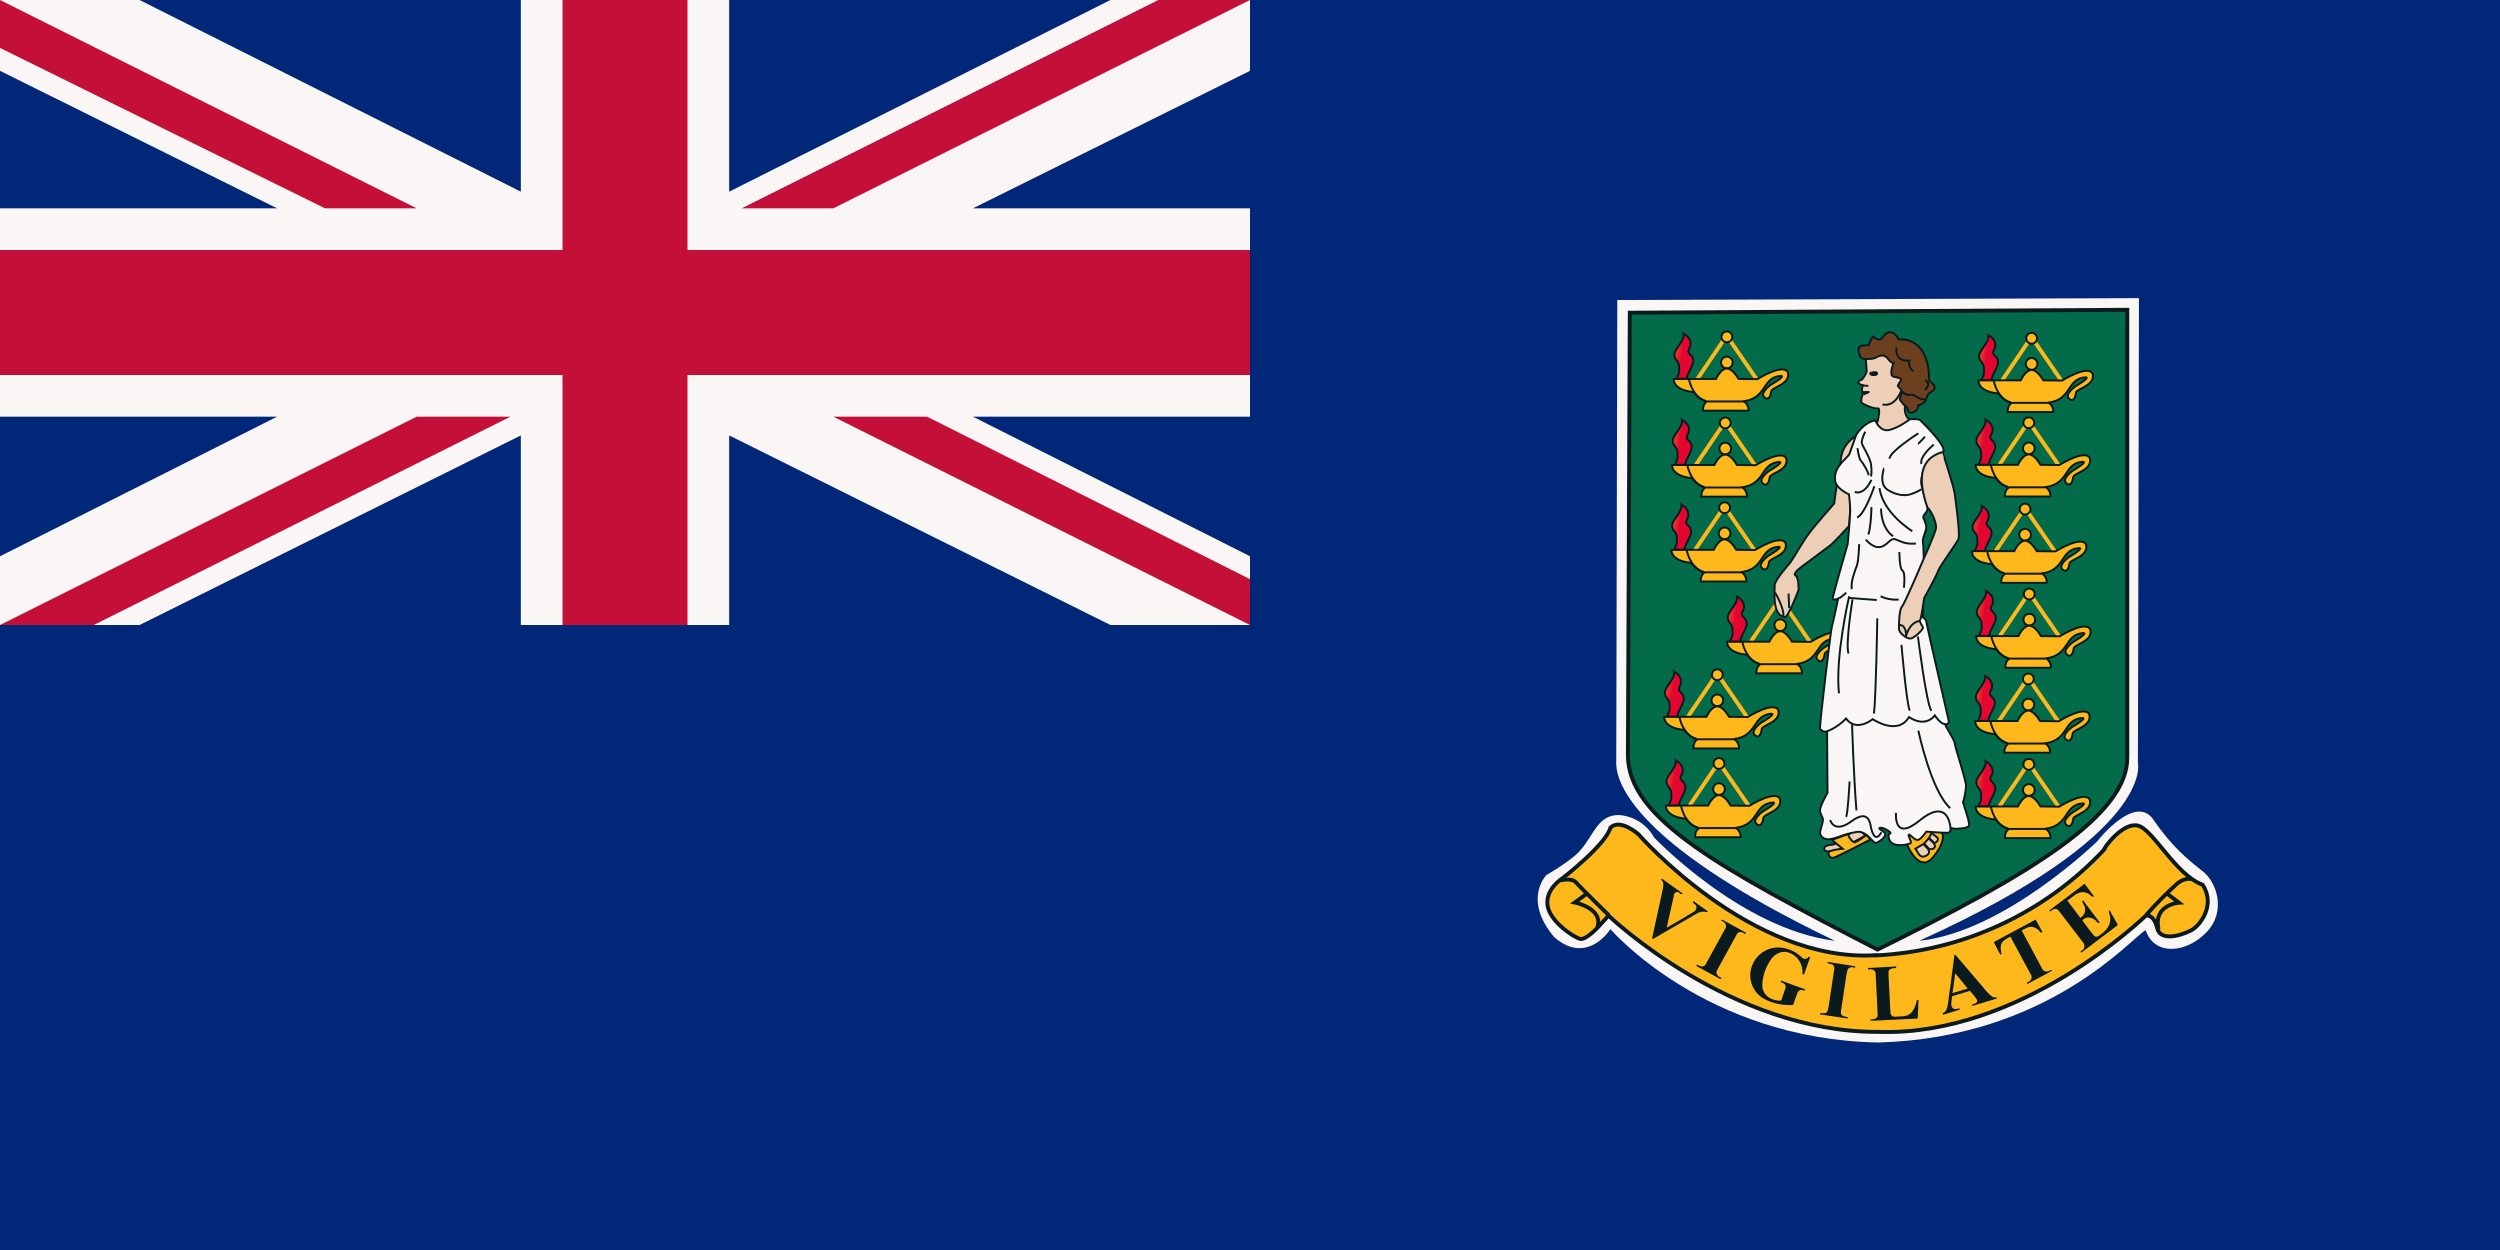
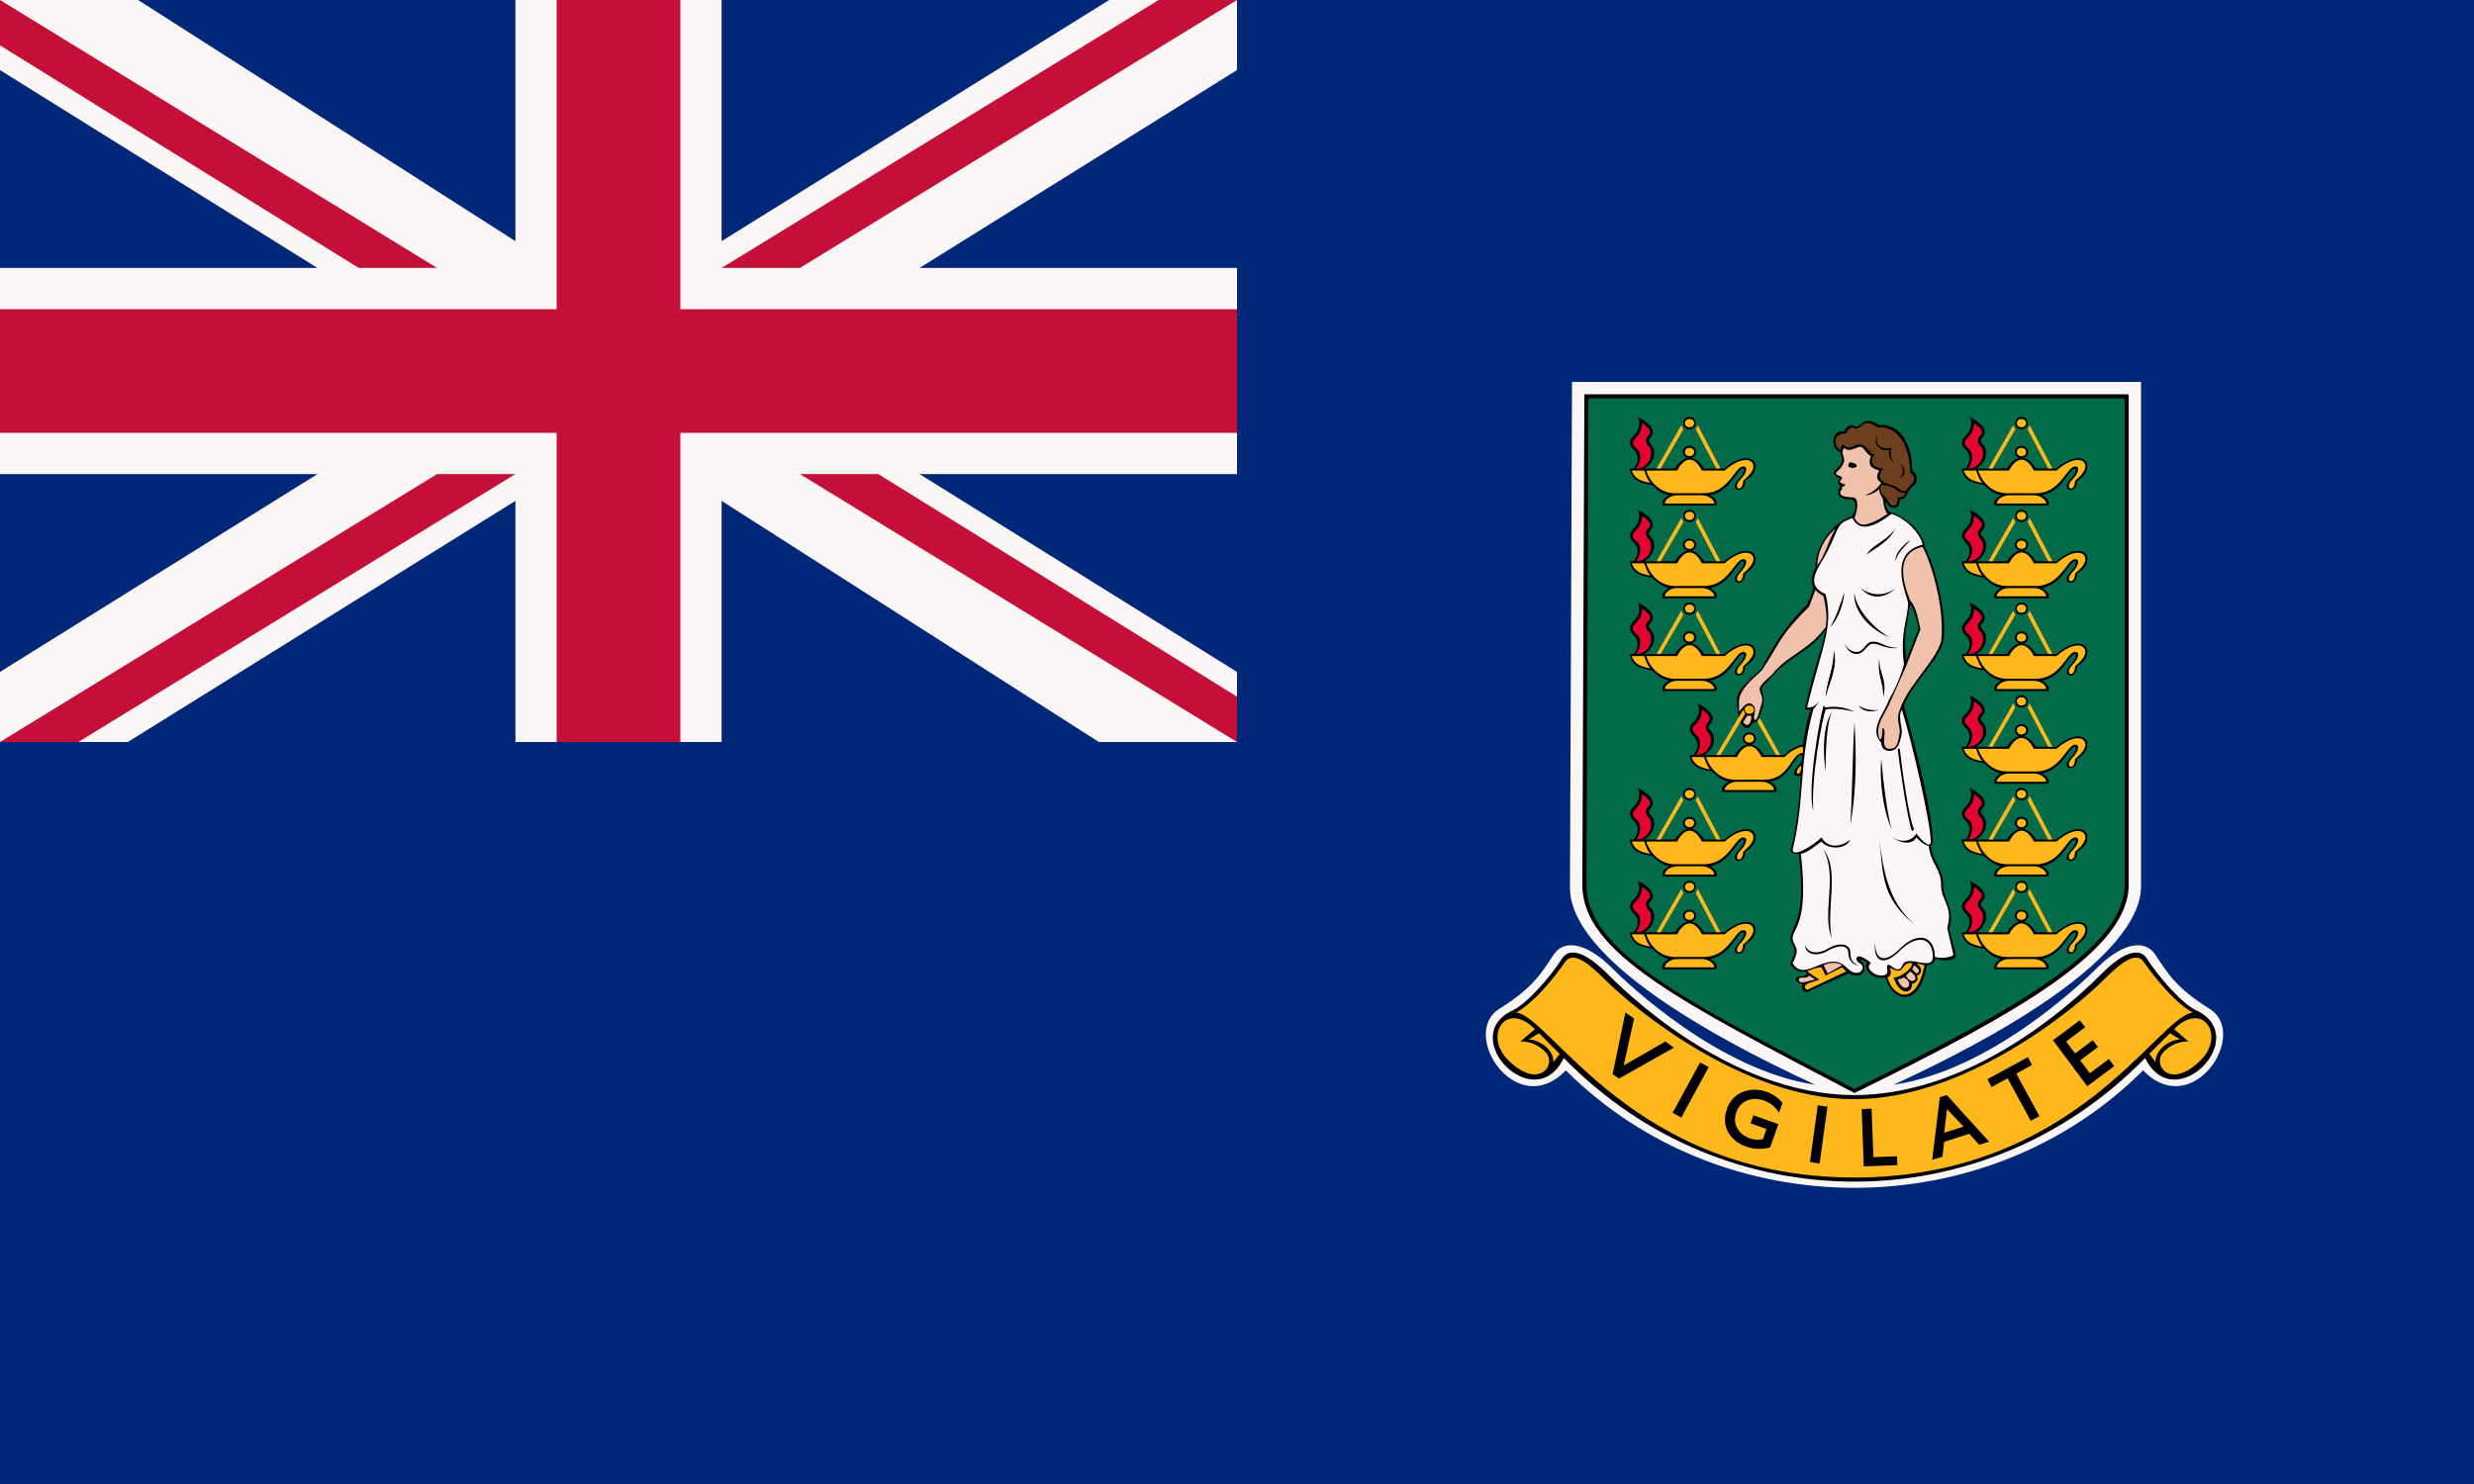
- <svg xmlns="http://www.w3.org/2000/svg" xmlns:xlink="http://www.w3.org/1999/xlink" width="1200" height="600">
-   <defs>
-     <linearGradient id="a" x1="103.083" x2="92.551" y1="111.276" y2="107.764" gradientTransform="matrix(.99614 0 0 2.25255 703.842 -75.047)" gradientUnits="userSpaceOnUse">
-       <stop offset="0" stop-color="#e30631" />
-       <stop offset="1" stop-color="#fcd80e" />
-     </linearGradient>
-   </defs>
-   <path fill="#012778" d="M0 0h1200v600H0z" />
-   <path fill="#faf6f5" d="M0 300h67l183-91v91h100v-91l183 91h67v-33l-133-67h133V100H467l133-66V0h-67L350 92V0H250v92L67 0H0v34l133 66H0v100h133L0 267Z" />
-   <path fill="#c40f38" d="M0 300h45l200-100h-45Zm156-200h44L0 0v23ZM0 180h600v-60H0Zm270 120h60V0h-60Zm330 0v-22l-155-78h-45ZM356 100h44L600 0h-44Z" />
-   <path fill="#faf6f5" d="m776.3 144 250.4-.9-.5 223s8.8 34-105 85.5c40.9-4.2 85.5-47.8 85.5-47.8s18.1-23.3 27-10.3c8.8 13 17.1 19.6 23.6 24.7 6.5 5 11.6 19 1.9 29.2s-25.1 11.6-29.3-.9c-6.5 3.3-46.4 51.6-128.2 53.9C818.5 499 773 446 773 446s-11.1 17.7-27 3.8c-15.3-18.2-3.7-29.8-3.7-29.8s13-7.4 16.8-12.5c6-7 7.9-16.3 18-16.3 12.2 1 16.8 10.7 16.8 10.7s41.8 44.1 86.9 49.7c-101.7-48.8-105.5-79-105-86.4l.5-221.1z" />
-   <path fill="#036a4a" stroke="#0a1a1d" stroke-width="1.887" d="m782.3 150.1 238.8-1.4v214.6c.5 28-46.5 56.3-119.9 92.5-75.7-39-119.4-62.7-119.8-93l.9-212.7z" />
-   <g id="b" fill="#ffb81c" stroke="#0a1a1d" stroke-width=".944">
-     <path fill="none" stroke="#ffb81c" stroke-width="1.887" d="m814.8 181.8 14-20.7 14.3 20.8" />
-     <path d="M831.7 174a2.8 2.8 0 1 1-5.6 0 2.8 2.8 0 0 1 5.6 0z" />
-     <path d="M817.4 197.1h21.9s.3-2.8-2.3-4.5c11.5-1.6 8.5-11.6 18-12.2 2 .3-5 4.3-5 4.3s-5.7 4-3 6.1c2 1.7 3-1 3.2-3 .3-2 9.3-3.3 8-9-2.1-4.7-14.7 3.2-14.7 3.2l-9-.1c-.6-1-3-5-5.6-5-3 0-5.2 5-5.2 5h-20.3s-.7 5.3 9.6 6.3c2.3 3 4.1 3.8 6.2 4.6-1.4 1.1-1.8 2.5-1.8 4.3zm1.6-4.4h18.2" />
-     <path d="M810.7 182s1.4 8.5 8.2 10.5" />
-     <path fill="url(#a)" d="M809.6 181.8c.6-3.2 1.9-3.8 3.2-8 .2-4-3.2-3.5-2.2-6 1.8-2.9.9-5.6-2.5-7.7.7 3.7-4.4 7.2-4.4 10.2 0 3 2.6 2.4 2.3 7 .2 2.6-.7 2-1 4.5h4.6z" />
-     <path d="M831.5 161.7a2.6 2.6 0 1 1-5.2 0 2.6 2.6 0 0 1 5.2 0z" />
-   </g>
-   <use xlink:href="#b" x="-.772" y="41.304" />
-   <use xlink:href="#b" x="-1.089" y="82.013" />
-   <use xlink:href="#b" x="25.627" y="126.099" />
-   <use xlink:href="#b" x="-4.574" y="162.163" />
-   <use xlink:href="#b" x="-3.782" y="204.773" />
-   <use xlink:href="#b" x="146.28" y=".672" />
-   <use xlink:href="#b" x="144.936" y="41.218" />
-   <use xlink:href="#b" x="143.144" y="82.661" />
-   <use xlink:href="#b" x="145.16" y="123.431" />
-   <use xlink:href="#b" x="144.712" y="164.201" />
-   <use xlink:href="#b" x="144.936" y="205.195" />
-   <g fill="#edcfb7" stroke="#0a1a1d" stroke-width=".944">
-     <path fill="#ffb81c" d="M915.8 406.3s5.7 13.2 12.2 5c6.5-8 4.2-11.5 4.2-11.5l-14.6-7.9-4.3 9 2.5 5.4z" />
-     <path d="M928.4 404.6s1 .1 1.7-1.3-1.7-2-2.9-3.6l-1.2 2.5 2.4 2.4zm-33-3.5-12.8 7s-6.4 1.2-6.8 0c-.5-1.3.1-2.4 3.5-2.6 3.3-.1 12.3-8.4 12.3-8.4l3.8 4zm.2-228 .4 4.6c.2 1.6-2.5 5-2.6 4.8s-1.5.2-1.3 1.1c.1 1 2 1.3 2 1.3s-.8 3.3 0 3.5c.8.1-2 4.2 0 5.3 2.1 1.2 5.6 2.6 7.2 2.3 1.6-.4 0 6.1 0 6.1l-4.5 9.5 24.4-2.5-5-8s-2.4-1.7-1.8-6.3c.7-4.5-.3-25.3-.3-25.3l-17.4-2.4-1.1 6zm-4.5 36.2s-7.9 3.6-7.6 13.4c-2 9.5-3.1 19-3.1 19s-9.4 10.6-12.2 14.5c-2.9 3.8-7.2 11.5-8.7 13.6-1.6 2-7.8 8.8-7.7 11.4.2 2.5-1.4 13.8 4.8 15 1.6.7 6.7-13 6.7-13s.3-5.8-1.5-7c-1.7-1 3.8-4.8 3.8-4.8s10.6-7.8 13-9.7c2.4-2 8.9-9.2 8.9-9.2l3.6-43.2z" />
-     <path fill="#faf6f5" d="M900.2 201.8s2 5.6 6.6 4.6 10-5.2 10-5.2 4.3-.2 4.9.5c.6.6 11.6 11.2 11.2 14.5-.3 3.4-5 2.4-6.8 4.6-1.7 2.2-4.6 7.8-3.8 12 .8 4 3.2 9.4 2.9 11.5-.3 2-2 2.7-2 3.8s1.4 3 1.4 5c0 2.1-2 5.1-1.6 7.2.3 2 .4 8 .4 8l-.4 28s1.6.9 1.7 2.5c.2 1.5 10.8 47.6 10.8 47.6s-.5 1.5-1.6 1.3c-1.1-.2 4.3 7.1 4.4 9.2.2 2 5.6 18.2 5.4 20.4-.1 2.2-1 7.2-1.4 7.3-.5.2 3.5 10.2 2.8 11.7-.6 1.6-7 1.5-7 1.5l-1.8-.4s.1 2.1-1.1 2.3-10.6-.5-10.6-.5-2.7 4.1-4.3 4c-1.6-.2-3.7-3-4.1-2.6-.5.5 1.4 3.2 1 4-.6.8-8.6 2.5-10.2-1.3-1.6-3.8 1-2.8.4-3.6-.4-.8-4-2.9-5.2-2.3-1 .7 2.9 1.6 2.7 3.2-.1 1.6-3.5 4-4.7 4s-4.3-5.9-8.8-5.3c-4.4.7-7.2 1.8-7.2 1.8s-5.3 2.2-7.5 1.7c-2.2-.4-3.1-2.2-3.1-3.1 0-1 1.5-5.1 1.4-6.4s-1.4-2.5-1.4-4.4c0-2 3.6-8.4 3.6-8.4l-.2-29.2s-3.3 0-3.4-2 5-46.1 5.8-49c.8-2.8 2.9-13 2.9-13s-2.4 1.2-2.6 0c-.1-1 7.2-26.2 7.2-26.2s1.2-12.6 1.2-15.9c0-3.3-.6-7.9-.6-7.9s-6.5-2.8-6.7-7c-.6-6.7 6.2-10.4 7-12.6l3.2-9s3.5-6 9.2-6.9z" />
-     <path fill="#ffb81c" d="M897.8 403s-15.4 8-17.6 8.7c-2.2.6-3.6-2.7-1.4-3.3 2.2-.7 5.7-1 5.7-1s-5.2-4.1-5-4.3l7.2-2.6c.2 0 2.2 4 3.6 3.8 1.5-.4 5.6-3.5 5.6-3.5l1.9 2.2z" />
-     <path d="M919.4 407.4c1.5 1.9 2 5.1 5.4 3.2 3.3-1.9-1.7-5.4-1.7-5.4l-3.7 2.2z" />
-     <path d="M925.5 407.1s1.6 1.3 3-.2-2.8-4.4-2.8-4.4l-2.1 2.4 2 2.2zm6.8-190.1c.2 0 5.2 15.6 5.9 19.6.6 4 2.7 19.8 1.9 22-.8 2.2-8.9 12.8-9.8 15.5-1 2.7-6.7 13-6.7 13s-1.4 10.2-2 10.6c-.7.5 1.6 3 1.4 3.8-.3 1-4.6 5.4-6.5 5-2-.5-5-2.7-5-4.8s0-8.9 1.5-10.6c1.4-1.8 8.9-19.3 9.3-20.4.5-1.2 6.8-15 7-17.3.2-2.4-2-7.9-4.2-9.9-5-14.7-3-23.5 7.2-26.5z" />
-     <path fill="#6c401f" d="M895 172.2s3.6.5 5.5-.6 4.1-1.6 5.7.6c1.6 2.2 2.7 2 2.7 2s-2.4 6 0 6.6c2.3.6 3.5.6 3.6 1.4.2.8-2 2.5-1.4 3.3.6.8 1.7 1.7 1.9 2.4.1.6-1.4 3.3-1 4 .5.6 2 3.1 2.9 3.1 1 0 .3 4 3.2 3s2.7-3.5 2.7-3.5 3-.4 3.8-3.1c.7-2.7 2.6-3.4 2.6-3.4s3.8-2-1.2-5.2c0-22.2-14.6-19.8-14.6-19.8s-1.7-4-4.6-3.5-3 3.8-5 3.5c-2.1-.3-2.6-1.7-2.7-1.6-.2.2-2 3.4-2 4.1 0 .8-5.5-1-5 3 .5 4.2 3.1 4 3 3.7z" />
-     <g fill="none">
-       <path d="M920.8 208s-14.1 9-13.8 12.2m17-10.6s-3.2 3.5-3.4 3.5m7.6.3s-7 5.7-5.9 9.3m-27-15.5s-2.1 4.3-1.6 5.7c.4 1.4 4 6.8 4.4 10.1.5 3.4 0 5.7 0 5.7m-6.5-13.6s.6 5 1.6 6 3.5 5.3 3.8 7m-6.7 8s4.2 2.2 8-5.8m6.1-5.5c-.1 0-3 7.8 2.1 10.6 5 2.9 8.9 2.5 11 1.7 2.3-.7 4.7-2.2 4.7-2.2m-20-.6s.3 10.4 15.7 20.7m-15-10.9s-.2 9.2 5.8 13.3m-9-24s-4.6 13.6-8.3 15m6.9-5s-.2 9.7-1.5 13.2m-1.2 2.4s3.1 4 6.6 3.6c3.5-.3 5-4.4 7.3-3.8 2.4.7 4.6 2.6 10.1 2.1m-7.9 4.1s0 8.1 1.5 8.9.7 8.2.7 8.2m-21.5-20.9s-.2 7.6-1.1 10.3c-1 2.7-2.9 7.3-2.5 11.3m-6 4.4c.7-.3 3.4-2.7 3.4-2.7m1.4 1.7s-6.8 29.2-4.9 46.6m6.5-45.1s-3.5 21.8-1.9 26" />
-       <path d="m887.5 287 13.3 1m1.9-1.8s3.6 2 8.7 1.6m-10.3 9s-.6 37.4-1.6 45.7m21.1-37s4.1 32.7 6.5 35.7m-14.4-31.7s2.5 29 4 31.6m-40 10s5-1.5 9.4-6.2c5 6.8 12.8.3 12.8.3s12 8.2 17.4-1c8.3 5.4 12.4-.8 12.4-.8s3 4.6 5.2 4.1m-13.1 3.2s6.1 29 15.3 37.2" />
-       <path d="M889 347.7s.7 24.2 2.1 41.3m-3.3-13.9s-.8 15.8-1.7 17m-7.6 1.5s1.7 6.9 10.4.5 8.9 2.4 9.2 3.3c.3 1 1.7 7.8 5 2.1m7-9.3s-1.4 14 11.1 3.8c12.5-10.3 14.6-.2 15 3m-25.9-230.2s-1.1 7 6.3 6.3c-1 3.9 2 5.1 2 5.1m5.5 4.3c.1 0 3.3 2-.2 4.6m-10.6 1s1.6 1.8 3.3 1.4c1.8-.5 4.6 1.7 4.6 1.7s2.4.8 2.7.3m-20.3 2.6s5.4 2 9-6.5m-19-2.6 3.2.2m-38.3 99.7.3 7m-6.8-7.5s4.5 7.5 4 11.4" />
-       <path stroke-linejoin="round" d="M894.1 188.2h2.9l-2.5 1.1M911.7 300s3.3-.4 3.2 5.2c2.1-7 6.4-7.1 6.4-7.1" />
-       <path stroke-linejoin="round" stroke-width="1.699" d="M898.1 179.3c.5 0 2.2-.6 2.5-.1.4.4-1.9.8-2.5.1z" />
-     </g>
-   </g>
-   <g fill="none" stroke="#0a1a1d" stroke-width="1.887">
-     <path fill="#ffb81c" d="M900.3 458.6a160.4 160.4 0 0 0 109.6-50.7c-.4-.4 8.9-13.4 16.3-11.6 7.4 1.9 18.1 23.7 31.1 28.4 6.5 10.2-1.8 19.5-4.6 21.3-2.8 1.9-15.4 7-17.2-.4-1.9-7.5-5.6-6-5.6-6s-59.5 58-128.2 55.7c-71 .4-129.6-55.8-129.6-55.8l-5.1 5.6s-5.6 6-8.4 5.6c-2.8-.5-14.9-8.4-15.8-16.3-1-7.9 7.4-13 7.4-13s20.5-15.8 22.8-24.1c4.7-4.7 13.5 3.2 13.5 3.2s53.9 61.8 113.8 58z" />
-     <path d="M748.9 422.6s5.5-1.4 7.5.9 16 16 16 16" />
-     <path d="m761.5 429.1-5.6 4.1s14 2.8 10.8 12m285.6-23s-2.7-1.5-7 1.7a187.6 187.6 0 0 0-15.3 15.5" />
-     <path d="m1039.9 428.7 6 4.6s-12.5.9-9.8 12.7" />
-   </g>
-   <path fill="#0a1a1d" d="M819.7 437.4c-.4 1-1.4 0-2.2.2-2 0-3.8 1.4-5.6 2.4l-18.4 10.7c-.6-.2-.5-.7-.3-1.2l5-23c.2-1.3.6-3-.7-4-.5-.4.3-1.1.7-.4l9.4 6.7c-.3.9-.9.2-1.4-.1-1.3-1.3-2.9-.1-2.8 1.5l-3.4 15.1c4.2-2.4 8.4-4.8 12.6-7.4 1.4-.6 2.5-2.6 1-3.8-.6-.4-1.6-1.3-.6-1.5l6.7 4.8zm6.6 32c-.2.6-.5.7-1 .3l-11-6c.1-.7.4-.8.9-.4 1 .7 2.6 1 3.4-.2l4-7.3 5.6-10.2c.8-1.3-.1-2.8-1.3-3.3-.4-.2-1-.4-.5-.8.2-.3.8.3 1.1.4l10.6 5.8c-.1.6-.4.7-.9.3-1-.7-2.6-1-3.4.2l-4 7.3-5.6 10.2c-.8 1.2.1 2.8 1.3 3.3l.8.4zm42.6-10-3 8.4c-1.3-.1-.4-1.7-.8-2.5a9.5 9.5 0 0 0-7-8.2c-3-.8-6 .7-7.8 3.1a22.9 22.9 0 0 0-4.4 12.2 7 7 0 0 0 3.2 6.4c1.7 1.1 3.8 1.6 5.9 1.5l2.1-6.3c.3-1.4-1.2-2.3-2.3-2.6-.2-.4.2-1 .7-.5l11 4c0 1.3-1.6-.2-2.5.4-1.3.5-1.4 2.1-2 3.3l-1.3 3.8c-5 .3-10-.7-14.4-3.2a13 13 0 0 1-6.1-12.7c.6-4.3 3.3-8.3 7.2-10.2 3.6-2 8-1.9 11.8-.4 2 .7 3.8 2 5.4 3.4 1 1.3 2.8 1.3 3.6-.1l.7.2m18 28.8c0 .5-.1.9-.7.6l-12.6-1.9c0-.5 0-.9.6-.6 1 .2 2.6.2 3-1 .6-1.7.7-3.5 1-5.2l2.2-14.6c.3-1 0-2.2-1.1-2.6-.7-.3-1.3-.3-2-.5 0-.4 0-.8.6-.6l12.6 2c0 .4 0 .8-.6.6-1-.3-2.5-.2-3 1-.6 1.6-.7 3.4-1 5.1l-2.2 14.6c-.3 1 0 2.3 1.2 2.7l2 .4zm34-8.3-.4 9-22.6 1.1c-.1-.5 0-.8.6-.7 1.1 0 2.6-.5 2.8-1.8l-.3-6.6-.7-13.4c.1-1.3-1-2.3-2.3-2.2-.4-.2-1.5.4-1.4-.3-.2-.6.7-.3 1-.4l12.6-.7c0 .6 0 .9-.7.8-1.1 0-2.6.2-3 1.6-.1 1.9.1 3.8.2 5.7l.7 14c0 1.1 1 2.2 2.2 2 1.8-.1 3.7 0 5.5-.5 2.5-.7 3.8-3.2 4.5-5.5.5-.6 0-2.2 1-2h.4m17.5-21.8c-.6 0-.3.8-.5 1.2-1 7.5-1.9 15-3 22.4-.2 1.7-.6 3.6-2.2 4.4-.6.3-.1 1.2.5.7l7.5-2.3c-.1-1.2-1.6 0-2.4-.3-1.7 0-2-2.1-1.7-3.4l.3-2.7 8.6-2.6c1.1 1.4 2.3 2.7 3.3 4.2.8 1.4-1 2-2 2.3-.6 0-.2 1 .3.6l11.3-3.4c0-1.3-1.6 0-2.3-1-2.2-1.5-3.7-3.7-5.4-5.7l-12.3-14.4zm0 9 6 7.3-7.3 2.2 1.3-9.5zm38.6-25.8 3.3 6c-1 1-1.6-1.1-2.5-1.4a4.7 4.7 0 0 0-5.5-.4l-2 1 9.8 18.3c.5 1.5 2.4 1.8 3.7 1 .4-.4.9-.6 1 .1-1.6 1-3.5 1.9-5.2 2.8l-6.5 3.5c-.5-.5-.2-.8.4-1a2.4 2.4 0 0 0 1.1-3.7l-9.7-18c-1.8 1-4 1.8-4.5 4-.5 1.5.2 3.2.2 4.4-.5.6-.7-.2-1-.6l-2.7-5.2 20.1-10.8zm15.3-9 6.2 8.2c1.4-1 2.6-2.6 2.2-4.4.2-1.4-1.8-3-1.1-4 .4-.2.7.8 1 1.1l7.2 9.5c-1 1-1.6-1.1-2.6-1.4-1.4-1-3.3-1.5-4.8-.4-1.1.4-1 1-.3 1.7 1.6 2.1 3.2 4.4 5 6.5 1 1 2.4 0 3.3-.8 2.4-1.6 4.5-4.2 4.4-7.2.2-1.4-.7-2.8-.7-4 .6-.7.7.4 1 .8l3.4 6-17.6 13.3c-.7-.5 0-.9.5-1.2 1.6-1 1.1-3.1 0-4.2L988.1 437c-1-1.3-2.8-.6-3.7.3-.5.6-1-.5-.3-.6l16.5-12.5 4.5 6c-1 1-2-1.3-3.1-1.4-2.2-1.2-4.8-.3-6.6 1.2l-3.1 2.3" />
+ <svg xmlns="http://www.w3.org/2000/svg" width="1200" height="720">
+   <path fill="#012778" d="M0 0h1200v720H0z" />
+   <path fill="#faf6f5" d="M350 117V0H250v117L67 0H0v34l154 96H0v100h154L0 326v34h62l188-117v117h100V243l183 117h67v-34l-154-96h154V130H446l154-96V0h-62zm721.5 372.3c-16-10-20-17-26-26s-18-4-28 6c-8 8-52 50-99 57 121-56 120-90 120-97v-244h-276l-1 244c0 8-2 41 119 97-47-7-91-49-99-57-10-10-22-15-28-6s-10 16-26 26c-20 12 8 55 32 30 38 38 89 57 140 57s102-19 140-57c24 25 52-18 32-30" />
+   <path fill="#c40f38" d="M174 130 0 22V0l212 130zM330 0h-60v150H0v60h270v150h60V210h270v-60H330zm270 0h-38L350 130h38zM0 360h38l212-130h-38zm388-130 212 130v-22L426 230z" />
+   <path d="M899.5 530.3c-84-44-132-68-132-101l1-238h264v238c0 31-51 61-133 101m0 43c-51 0-102-20-141-60-14 29-52-10-25-23 7-3 19-17 24-25s16 1 22 7 58 59 120 59 114-53 120-59 17-15 22-7 17 22 24 25c27 13-11 52-25 23-39 40-90 60-141 60m-11-228c-2 5-3 14-3 29-2-15 0-24 3-29m31-73c-1-4 6-10 7-10-2 2-7 7-7 10m-14-3c1-4 10-7 14-13-4 8-13 11-14 13m-3 16c5 4 12 4 17 0-5 5-12 6-17 0m14 24c-12-5-18-15-17-22 0 6 7 16 17 22m-29-5c2-2 6-13 7-17 0 6-4 15-7 17m13 12c4 0 4-5 8-5s6 3 12 3c-5 1-9-2-12-2s-4 5-8 5c-2 0-4-1-6-5 2 3 4 4 6 4m13 22c0-8-3-10-2-19 0 8 4 10 2 19m-2 6c-5 2-9 0-10-2 1 1 6 3 10 2m-26-6c0-6 4-14 4-23 2 9-2 15-4 23m27 135c5 0 2-4 3-5s3 2 5 2c3 0 1-4 6-4 3 0 5 1 8 1q3 0 3-3c0-10-8-11-16-3s-13 5-12-4c0 9 5 10 12 3 9-9 17-6 17 4 4 1 8 0 9-1l-3-13c3-11-3-13-3-21s-5-10-6-19c-2 0-5-3-6-4-1 2-5 5-13-1 8 6 13 0 13-1 2 3 7 8 7 4 0-9-9-48-14-64-2 3 0 8 0 11-1 7-3 9-6 9-2 0-4-1-4-4-6-6 1-14 3-19 1-3 5-8 8-19-2-16 2-22 2-30-2-7-9-24 7-28 0-3-6-12-15-15-4 3-7 5-11 6-5 1-7-2-8-4-8 3-6 4-12 16-4 8-12 16-1 21 4 16-2 26-9 55 3 0 4-1 6-3l-3 4c-7 25-4 44-10 68 0 4 10-2 14-6 4 7 12 3 14 1-2 5-11 5-14 1-3 2-6 5-10 6 4 34-4 36-4 41 0 2 2 4 2 6s-1 4-2 6c6 10 17-7 26 2 5 5 8 2 8 0s-3-2-3-4c0-3 5 0 7 2-3 2 1 6 5 6m15-70 1-1c-2-2-6-29-7-39h-1c0 2 5 37 7 40m-10-1c-4-9-6-23-5-34 1 12 3 27 5 34m-38-9c-3-11 3-44 5-51l1 1c5-1 10 0 14 2-4-1-11-2-14-1-2 6-7 33-6 49m18 7c1-17 1-33 2-50 1 17 1 33-2 50m31 48c-17-13-15-27-17-41 2 14 4 30 17 41m-40 7c-5-12 3-30-4-43 8 10 1 29 4 43m13 13c-3 0-5-3-5-6 0-4-5-4-10-1s-11 2-11-3c1 4 6 5 11 2s11-3 11 2c0 3 1 5 4 6" />
+   <path fill="#036a4a" d="M980.5 208.3c-4 0-4-6 0-6s4 6 0 6m-13 37c-1-2 1-4 3-5-4-1-6-3-8-5-6-1-10-2-11-8h2c3-4 2-7 0-9-3-3-2-5 0-7 3-3 3-6 2-9 6 3 9 7 6 10-1 1-1 2 0 3 4 4 1 10-3 12h15c1-2 4-5 6-5-4-2-2-6 1-6s5 4 1 6c2 0 5 3 6 5h10c8-7 15-6 15-1 0 3-2 5-5 7 0 7-9 5-3-1 2-2 3-5 2-5-3 0-6 11-16 13 2 1 4 3 3 5zm13 8c-4 0-4-6 0-6s4 6 0 6m-13 37c-1-2 1-4 3-5-4-1-6-3-8-5-6-1-10-2-11-8h2c3-4 2-7 0-9-3-3-2-5 0-7 3-3 3-6 2-9 6 3 9 7 6 10-1 1-1 2 0 3 4 4 1 10-3 12h15c1-2 4-5 6-5-4-2-2-6 1-6s5 4 1 6c2 0 5 3 6 5h10c8-7 15-6 15-1 0 3-2 5-5 7 0 7-9 5-3-1 2-2 3-5 2-5-3 0-6 11-16 13 2 1 4 3 3 5zm13 8c-4 0-4-6 0-6s4 6 0 6m-13 37c-1-2 1-4 3-5-4-1-6-3-8-5-6-1-10-2-11-8h2c3-4 2-7 0-9-3-3-2-5 0-7 3-3 3-6 2-9 6 3 9 7 6 10-1 1-1 2 0 3 4 4 1 10-3 12h15c1-2 4-5 6-5-4-2-2-6 1-6s5 4 1 6c2 0 5 3 6 5h10c8-7 15-6 15-1 0 3-2 5-5 7 0 7-9 5-3-1 2-2 3-5 2-5-3 0-6 11-16 13 2 1 4 3 3 5zm13 8c-4 0-4-6 0-6s4 6 0 6m-13 37c-1-2 1-4 3-5-4-1-6-3-8-5-6-1-10-2-11-8h2c3-4 2-7 0-9-3-3-2-5 0-7 3-3 3-6 2-9 6 3 9 7 6 10-1 1-1 2 0 3 4 4 1 10-3 12h15c1-2 4-5 6-5-4-2-2-6 1-6s5 4 1 6c2 0 5 3 6 5h10c8-7 15-6 15-1 0 3-2 5-5 7 0 7-9 5-3-1 2-2 3-5 2-5-3 0-6 11-16 13 2 1 4 3 3 5zm-43-60 6-15c0-2-2-10-4-12-2 12-3 13-2 27m-105-112c-4 0-4-6 0-6s4 6 0 6m-13 37c-1-2 1-4 3-5-4-1-6-3-8-5-6-1-10-2-11-8h2c3-4 2-7 0-9-3-3-2-5 0-7 3-3 3-6 2-9 6 3 9 7 6 10-1 1-1 2 0 3 4 4 1 10-3 12h15c1-2 4-5 6-5-4-2-2-6 1-6s5 4 1 6c2 0 5 3 6 5h10c8-7 15-6 15-1 0 3-2 5-5 7 0 7-9 5-3-1 2-2 3-5 2-5-3 0-6 11-16 13 2 1 4 3 3 5zm174 143c-4 0-4-6 0-6s4 6 0 6m-13 37c-1-2 1-4 3-5-4-1-6-3-8-5-6-1-10-2-11-8h2c3-4 2-7 0-9-3-3-2-5 0-7 3-3 3-6 2-9 6 3 9 7 6 10-1 1-1 2 0 3 4 4 1 10-3 12h15c1-2 4-5 6-5-4-2-2-6 1-6s5 4 1 6c2 0 5 3 6 5h10c8-7 15-6 15-1 0 3-2 5-5 7 0 7-9 5-3-1 2-2 3-5 2-5-3 0-6 11-16 13 2 1 4 3 3 5zm-148-172c-4 0-4-6 0-6s4 6 0 6m-13 37c-1-2 1-4 3-5-4-1-6-3-8-5-6-1-10-2-11-8h2c3-4 2-7 0-9-3-3-2-5 0-7 3-3 3-6 2-9 6 3 9 7 6 10-1 1-1 2 0 3 4 4 1 10-3 12h15c1-2 4-5 6-5-4-2-2-6 1-6s5 4 1 6c2 0 5 3 6 5h10c8-7 15-6 15-1 0 3-2 5-5 7 0 7-9 5-3-1 2-2 3-5 2-5-3 0-6 11-16 13 2 1 4 3 3 5zm174 143c-4 0-4-6 0-6s4 6 0 6m-13 37c-1-2 1-4 3-5-4-1-6-3-8-5-6-1-10-2-11-8h2c3-4 2-7 0-9-3-3-2-5 0-7 3-3 3-6 2-9 6 3 9 7 6 10-1 1-1 2 0 3 4 4 1 10-3 12h15c1-2 4-5 6-5-4-2-2-6 1-6s5 4 1 6c2 0 5 3 6 5h10c8-7 15-6 15-1 0 3-2 5-5 7 0 7-9 5-3-1 2-2 3-5 2-5-3 0-6 11-16 13 2 1 4 3 3 5zm-68 58c81-40 131-69 131-99v-236h-260l-1 236c0 32 47 56 130 99m-80-230c-4 0-4-6 0-6s4 6 0 6m-13 37c-1-2 1-4 3-5-4-1-6-3-8-5-6-1-10-2-11-8h2c3-4 2-7 0-9-3-3-2-5 0-7 3-3 3-6 2-9 6 3 9 7 6 10-1 1-1 2 0 3 4 4 1 10-3 12h15c1-2 4-5 6-5-4-2-2-6 1-6s5 4 1 6c2 0 5 3 6 5h10c8-7 15-6 15-1 0 3-2 5-5 7 0 7-9 5-3-1 2-2 3-5 2-5-3 0-6 11-16 13 2 1 4 3 3 5zm13 53c-4 0-4-6 0-6s4 6 0 6m-13 37c-1-2 1-4 3-5-4-1-6-3-8-5-6-1-10-2-11-8h2c3-4 2-7 0-9-3-3-2-5 0-7 3-3 3-6 2-9 6 3 9 7 6 10-1 1-1 2 0 3 4 4 1 10-3 12h15c1-2 4-5 6-5-4-2-2-6 1-6s5 4 1 6c2 0 5 3 6 5h10c8-7 15-6 15-1 0 3-2 5-5 7 0 7-9 5-3-1 2-2 3-5 2-5-3 0-6 11-16 13 2 1 4 3 3 5zm13 8c-4 0-4-6 0-6s4 6 0 6m-13 37c-1-2 1-4 3-5-4-1-6-3-8-5-6-1-10-2-11-8h2c3-4 2-7 0-9-3-3-2-5 0-7 3-3 3-6 2-9 6 3 9 7 6 10-1 1-1 2 0 3 4 4 1 10-3 12h15c1-2 4-5 6-5-4-2-2-6 1-6s5 4 1 6c2 0 5 3 6 5h10c8-7 15-6 15-1 0 3-2 5-5 7 0 7-9 5-3-1 2-2 3-5 2-5-3 0-6 11-16 13 2 1 4 3 3 5zm70 11c-2 0-3-2-2-4-3 0-4-2-3-3s4 0 5-2l-1-1c-3 1-7-2-7-4 0-1 2-4 2-6s-2-4-2-6c0-6 8-8 4-41-1 0-4 0-4-2 3-10 4-23 5-36-3 1-5-1-1-5 2-2 2-5 1-5-3 0-5 11-15 13 2 1 4 3 3 5h-26c-1-2 1-4 3-5-4-1-6-3-8-5-6-1-10-2-11-8h2c3-4 2-7 0-9-3-3-2-5 0-7 3-3 3-6 2-9 6 3 9 7 6 10-1 1-1 2 0 3 4 4 1 10-3 12h15c1-2 4-5 6-5-4-2-2-6 1-6s5 4 1 6c2 0 5 3 6 5h10c3-3 7-5 9-5 1-7 2-13 4-17h-3c0-2 6-25 8-30l2-9c-7 11-18 13-26 23-2 2-5 5-5 6 0 2 1 2 1 6 0 3-3 10-4 10-2 0-2 3-4 3-4 0-5-9-5-14s8-11 12-15c6-12 12-21 22-31 0-1 2-3 3-8-1-3-1-5 1-10 0-11 9-22 18-25 2-4 2-8-1-8-6 0-7-3-5-6 0-1-2-2 0-4q-3-1.5-3-3c0-2 6-3 3-10-5-2-4-11 2-10 1-2 2-3 4-3 5 3 4-6 13 0 10-1 16 9 16 22 3 2 3 6 0 8s-2 6-6 6c0 6-6 5-7 0 0 5 2 6 2 6 10 3 17 12 17 17 7 13 11 38 9 46-2 9-15 20-19 31 2 8 13 45 14 65 0 1 0 2-1 3 1 8 6 11 6 19 0 7 6 12 3 21 0 3 4 13 3 14-1 2-7 2-8 1h-2c0 2-2 3-4 3-3 20-16 19-20 6-5 1-11-3-9-7 0-1-3-2-4-2 4 2 4 8-1 8-2 0-3-1-4-1z" />
+   <path fill="#ffb81c" d="M819.5 311.3c3 0 3-4 0-4s-3 4 0 4m161-104c3 0 3-4 0-4s-3 4 0 4m13 20-10-19 1-2 11 21zm-13-6c3 0 3-4 0-4s-3 4 0 4m-7 18h14c12 0 15-13 19-13 3 0 1 4-1 6-5 5 1 7 1 1 1-1 5-4 5-7 0-4-6-5-14 2h-11c-4-8-9-6-12 0h-15c2 6 7 11 14 11m-9-12 12-21 1 2-11 19zm4 17h24c0-2-3-4-6-4h-12c-3 0-6 2-6 4m12 8c3 0 3-4 0-4s-3 4 0 4m13 20-10-19 1-2 11 21zm-32-38c-1-1-2-3-3-6h-6c1 3 3 5 9 6m19 32c3 0 3-4 0-4s-3 4 0 4m-7 18h14c12 0 15-13 19-13 3 0 1 4-1 6-5 5 1 7 1 1 1-1 5-4 5-7 0-4-6-5-14 2h-11c-4-8-9-6-12 0h-15c2 6 7 11 14 11m-9-12 12-21 1 2-11 19zm4 17h24c0-2-3-4-6-4h-12c-3 0-6 2-6 4m12 8c3 0 3-4 0-4s-3 4 0 4m13 20-10-19 1-2 11 21zm-32-38c-1-1-2-3-3-6h-6c1 3 3 5 9 6m19 32c3 0 3-4 0-4s-3 4 0 4m-7 18h14c12 0 15-13 19-13 3 0 1 4-1 6-5 5 1 7 1 1 1-1 5-4 5-7 0-4-6-5-14 2h-11c-4-8-9-6-12 0h-15c2 6 7 11 14 11m-9-12 12-21 1 2-11 19zm4 17h24c0-2-3-4-6-4h-12c-3 0-6 2-6 4m12 8c3 0 3-4 0-4s-3 4 0 4m13 20-10-19 1-2 11 21zm-32-38c-1-1-2-3-3-6h-6c1 3 3 5 9 6m19 32c3 0 3-4 0-4s-3 4 0 4m-7 18h14c12 0 15-13 19-13 3 0 1 4-1 6-5 5 1 7 1 1 1-1 5-4 5-7 0-4-6-5-14 2h-11c-4-8-9-6-12 0h-15c2 6 7 11 14 11m-9-12 12-21 1 2-11 19zm-145-155c3 0 3-4 0-4s-3 4 0 4m13 20-10-19 1-2 11 21zm136 152h24c0-2-3-4-6-4h-12c-3 0-6 2-6 4m-149-158c3 0 3-4 0-4s-3 4 0 4m-7 18h14c12 0 15-13 19-13 3 0 1 4-1 6-5 5 1 7 1 1 1-1 5-4 5-7 0-4-6-5-14 2h-11c-4-8-9-6-12 0h-15c2 6 7 11 14 11m-9-12 12-21 1 2-11 19zm177 160c3 0 3-4 0-4s-3 4 0 4m13 20-10-19 1-2 11 21zm-32-38c-1-1-2-3-3-6h-6c1 3 3 5 9 6m19 32c3 0 3-4 0-4s-3 4 0 4m-7 18h14c12 0 15-13 19-13 3 0 1 4-1 6-5 5 1 7 1 1 1-1 5-4 5-7 0-4-6-5-14 2h-11c-4-8-9-6-12 0h-15c2 6 7 11 14 11m-9-12 12-21 1 2-11 19zm-157-163h24c0-2-3-4-6-4h-12c-3 0-6 2-6 4m12 8c3 0 3-4 0-4s-3 4 0 4m13 20-10-19 1-2 11 21zm-32-38c-1-1-2-3-3-6h-6c1 3 3 5 9 6m168 190h24c0-2-3-4-6-4h-12c-3 0-6 2-6 4m-149-158c3 0 3-4 0-4s-3 4 0 4m248 248c12-12 1-29-13-15l7 6c-2 0-7 0-12 5-6 6 3 19 18 4m-255-230h14c12 0 15-13 19-13 3 0 1 4-1 6-5 5 1 7 1 1 1-1 5-4 5-7 0-4-6-5-14 2h-11c-4-8-9-6-12 0h-15c2 6 7 11 14 11m-9-12 12-21 1 2-11 19zm177 160c3 0 3-4 0-4s-3 4 0 4m13 20-10-19 1-2 11 21zm-32-38c-1-1-2-3-3-6h-6c1 3 3 5 9 6m84 101c0-7 8-11 12-11l-5-3-10 10zm-184-149-9-16 1-2 10 18zm12 5c-5 5 1 6 0 0m-25-11c3 0 3-4 0-4s-3 4 0 4m26 5c-6 0-6 13-19 13h-14c-7 0-12-5-14-11h15c3-6 8-8 12 0h11c3-3 7-5 9-5zm-42 1 13-22 1 2-12 20zm4 17h24c0-2-3-4-6-4h-12c-3 0-6 2-6 4m-7-10c-1-1-2-3-3-6h-6c1 3 3 5 9 6m151 73c3 0 3-4 0-4s-3 4 0 4m-7 18h14c12 0 15-13 19-13 3 0 1 4-1 6-5 5 1 7 1 1 1-1 5-4 5-7 0-4-6-5-14 2h-11c-4-8-9-6-12 0h-15c2 6 7 11 14 11m-9-12 12-21 1 2-11 19zm-157-163h24c0-2-3-4-6-4h-12c-3 0-6 2-6 4m12 8c3 0 3-4 0-4s-3 4 0 4m13 20-10-19 1-2 11 21zm-32-38c-1-1-2-3-3-6h-6c1 3 3 5 9 6m168 190h24c0-2-3-4-6-4h-12c-3 0-6 2-6 4m-120-123c3 0 3-4 0-4s-3 4 0 4m-36-17h14c12 0 15-13 19-13 3 0 1 4-1 6-5 5 1 7 1 1 1-1 5-4 5-7 0-4-6-5-14 2h-11c-4-8-9-6-12 0h-15c2 6 7 11 14 11m-9-12 12-21 1 2-11 19zm158 142c-1-1-2-3-3-6h-6c1 3 3 5 9 6m-154-125h24c0-2-3-4-6-4h-12c-3 0-6 2-6 4m-7-10c-1-1-2-3-3-6h-6c1 3 3 5 9 6m127 153c0 5-6 6-9-3 3 0 9-4 9-7-6-1-3 7-11 2 1 2 1 4-1 5 3 10 14 14 18-6l-4-1c4 3 2 6 0 6 2 2-1 4-2 4m-108-90c3 0 3-4 0-4s-3 4 0 4m13 20-10-19 1-2 11 21zm-13-6c3 0 3-4 0-4s-3 4 0 4m-7 18h14c12 0 15-13 19-13 3 0 1 4-1 6-5 5 1 7 1 1 1-1 5-4 5-7 0-4-6-5-14 2h-11c-4-8-9-6-12 0h-15c2 6 7 11 14 11m-9-12 12-21 1 2-11 19zm73 73 19-9-2-2-8 4-2-4c-2 0-5 1-7 2l6 4c-2 1-10 2-6 5m-69-56h24c0-2-3-4-6-4h-12c-3 0-6 2-6 4m12 8c3 0 3-4 0-4s-3 4 0 4m13 20-10-19 1-2 11 21zm-32-38c-1-1-2-3-3-6h-6c1 3 3 5 9 6m19 32c3 0 3-4 0-4s-3 4 0 4m-7 18h14c12 0 15-13 19-13 3 0 1 4-1 6-5 5 1 7 1 1 1-1 5-4 5-7 0-4-6-5-14 2h-11c-4-8-9-6-12 0h-15c2 6 7 11 14 11m-9-12 12-21 1 2-11 19zm4 17h24c0-2-3-4-6-4h-12c-3 0-6 2-6 4m-7-10c-1-1-2-3-3-6h-6c1 3 3 5 9 6m-47 56 3-4-10-10-5 3c4 0 12 4 12 11m-22-1c15 15 24 2 18-4-5-5-10-5-12-5l7-6c-14-14-25 3-13 15m308-48c-4-5-12 2-19 9-14 14-67 58-121 58s-107-44-121-58c-7-7-15-14-19-9-5 7-14 19-24 25 17 2 57 80 164 80s147-78 164-80c-10-6-19-18-24-25m-257.3 54.8 6.2-29.9 4.2 3-5 22.6h.2l20-11.5 4.1 3-26.6 15zm33.3 21.1-4.2-2.3 13.3-24.4 4.2 2.2zm47.4-2.3c-4.4-7.7-17.2-10-20.7-.3-3.1 8.1 5 14.7 12.9 13.1l1.7-4.9-7.7-2.8 1.4-3.9 12.1 4.3-4 11.3c-11.9 3.3-25.6-5.4-21-18.6 4.1-12 19.7-12 27-3zm19.7 24.6-4.7-.7 3.8-27.5 4.7.6zm21.4 1.4-1-27.8 4.8-.2.9 23.5 11.4-.4.2 4.3zm56-10.5-4.8-5.3L943 554l-.8 7.2-5 1.5 3.7-30.4 3.4-1 20.5 22.6zm25-11.6-11.2-20.6-7.8 4.2-2-3.8 19.6-10.7 2 3.8-7.6 4.2 11.2 20.6zm27.4-16.8-16.6-22.3 13-9.7 2.6 3.4-9.2 6.9 4.3 5.8 8.6-6.4 2.5 3.3-8.6 6.5 4.7 6.2 9.2-6.9 2.6 3.5zm-60 19.6-8-8.5-1.4 11.5z" />
+   <path fill="#f1c2ab" d="M905.5 254.3c4-1 7-3 10-5-1-1-2-4-2-6s-2-3-2-6c-2 2-5 3-7 3 3-1 6-3 8-6-3-2-2-4-1-6-3-1-6-2-4-7-2-1-2-2-4-4s-6 3-9 0c-3 4 4 5-4 12 0 2 3 1 3 3-4 3 5 2 0 4v1c-2 2-1 4 5 4 3 0 3 5 1 10 1 2 3 4 6 3m-58 93-2 3c2 3 4 1 4-3zm49-121s0-2 1-2c6 1 2 4-1 2m20 137c4 0 4-3 5-8 0-4-2-6 0-11 4-12 17-23 20-33 2-14-4-37-9-46-13 3-10 16-6 26 3 3 4 10 5 14l-7 18-8 18c-2 5-7 10-5 17 2 2 1-6 2-5 2 2-2 10 3 10m-73-18c2-2 4-6 7-3 2 2-1 7 1 7 1 0 2-5 3-8s-1-5-1-7 4-5 6-7c8-10 17-11 26-23 1-5 0-10-1-15-1-1-2-1-4-3l-3 8c-15 15-13 16-23 31-3 3-11 9-11 15zm86 127c3-1 0-3-1-4l-1 2zm-5 1c2 5 8 2 2-2zm-4 2c3 8 9 2 3-1zm-34-3 7-4c-3-2-7-1-9 0zm-14 3c0 3 6 0 8 0l-3-2c-1 2-5 0-5 2m9-201c4-5 6-14 9-18-6 5-9 12-9 18" />
+   <path fill="#6c401f" d="M926.5 229.3c0-13-6-23-16-22-8-6-7 3-12 0-1 0-3 2-3 3-7 0-6 6-3 8 2-6 1 1 7-2s7 5 10 4c-4 5 1 7 4 7-4 5 0 7 4 8s3 3 7 3c1-3 7-5 2-9m-10-11c-5 1-8-3-6-7-1 5 2 7 7 6-1 4 0 5 1 7 0 0-3-2-2-6m5 14c2-3 2-5 0-7 2 1 4 4 0 7m-7 9c2 2 2 4 4 4s2-3 2-4c1 0 3 0 4-2-5 0-5-4-12-4-1 3 0 4 2 6" />
+   <path fill="#e30631" d="M955.5 218.3c2 2 1 7-1 9 7 0 9-8 6-11-1-1-2-3 0-5s0-4-3-6c0 3-1 5-3 7-3 3-1 4 1 6m5 38c2-2 0-4-3-6 0 3-1 5-3 7-3 3-1 4 1 6s1 7-1 9c7 0 9-8 6-11-1-1-2-3 0-5m0 45c2-2 0-4-3-6 0 3-1 5-3 7-3 3-1 4 1 6s1 7-1 9c7 0 9-8 6-11-1-1-2-3 0-5m0 45c2-2 0-4-3-6 0 3-1 5-3 7-3 3-1 4 1 6s1 7-1 9c7 0 9-8 6-11-1-1-2-3 0-5m-161-135c2-2 0-4-3-6 0 3-1 5-3 7-3 3-1 4 1 6s1 7-1 9c7 0 9-8 6-11-1-1-2-3 0-5m161 180c2-2 0-4-3-6 0 3-1 5-3 7-3 3-1 4 1 6s1 7-1 9c7 0 9-8 6-11-1-1-2-3 0-5m-132-41c2-2 0-4-3-6 0 3-1 5-3 7-3 3-1 4 1 6s1 7-1 9c7 0 9-8 6-11-1-1-2-3 0-5m-29-94c2-2 0-4-3-6 0 3-1 5-3 7-3 3-1 4 1 6s1 7-1 9c7 0 9-8 6-11-1-1-2-3 0-5m161 180c2-2 0-4-3-6 0 3-1 5-3 7-3 3-1 4 1 6s1 7-1 9c7 0 9-8 6-11-1-1-2-3 0-5m-161-135c2-2 0-4-3-6 0 3-1 5-3 7-3 3-1 4 1 6s1 7-1 9c7 0 9-8 6-11-1-1-2-3 0-5m0 90c2-2 0-4-3-6 0 3-1 5-3 7-3 3-1 4 1 6s1 7-1 9c7 0 9-8 6-11-1-1-2-3 0-5m0 45c2-2 0-4-3-6 0 3-1 5-3 7-3 3-1 4 1 6s1 7-1 9c7 0 9-8 6-11-1-1-2-3 0-5" />
</svg>
